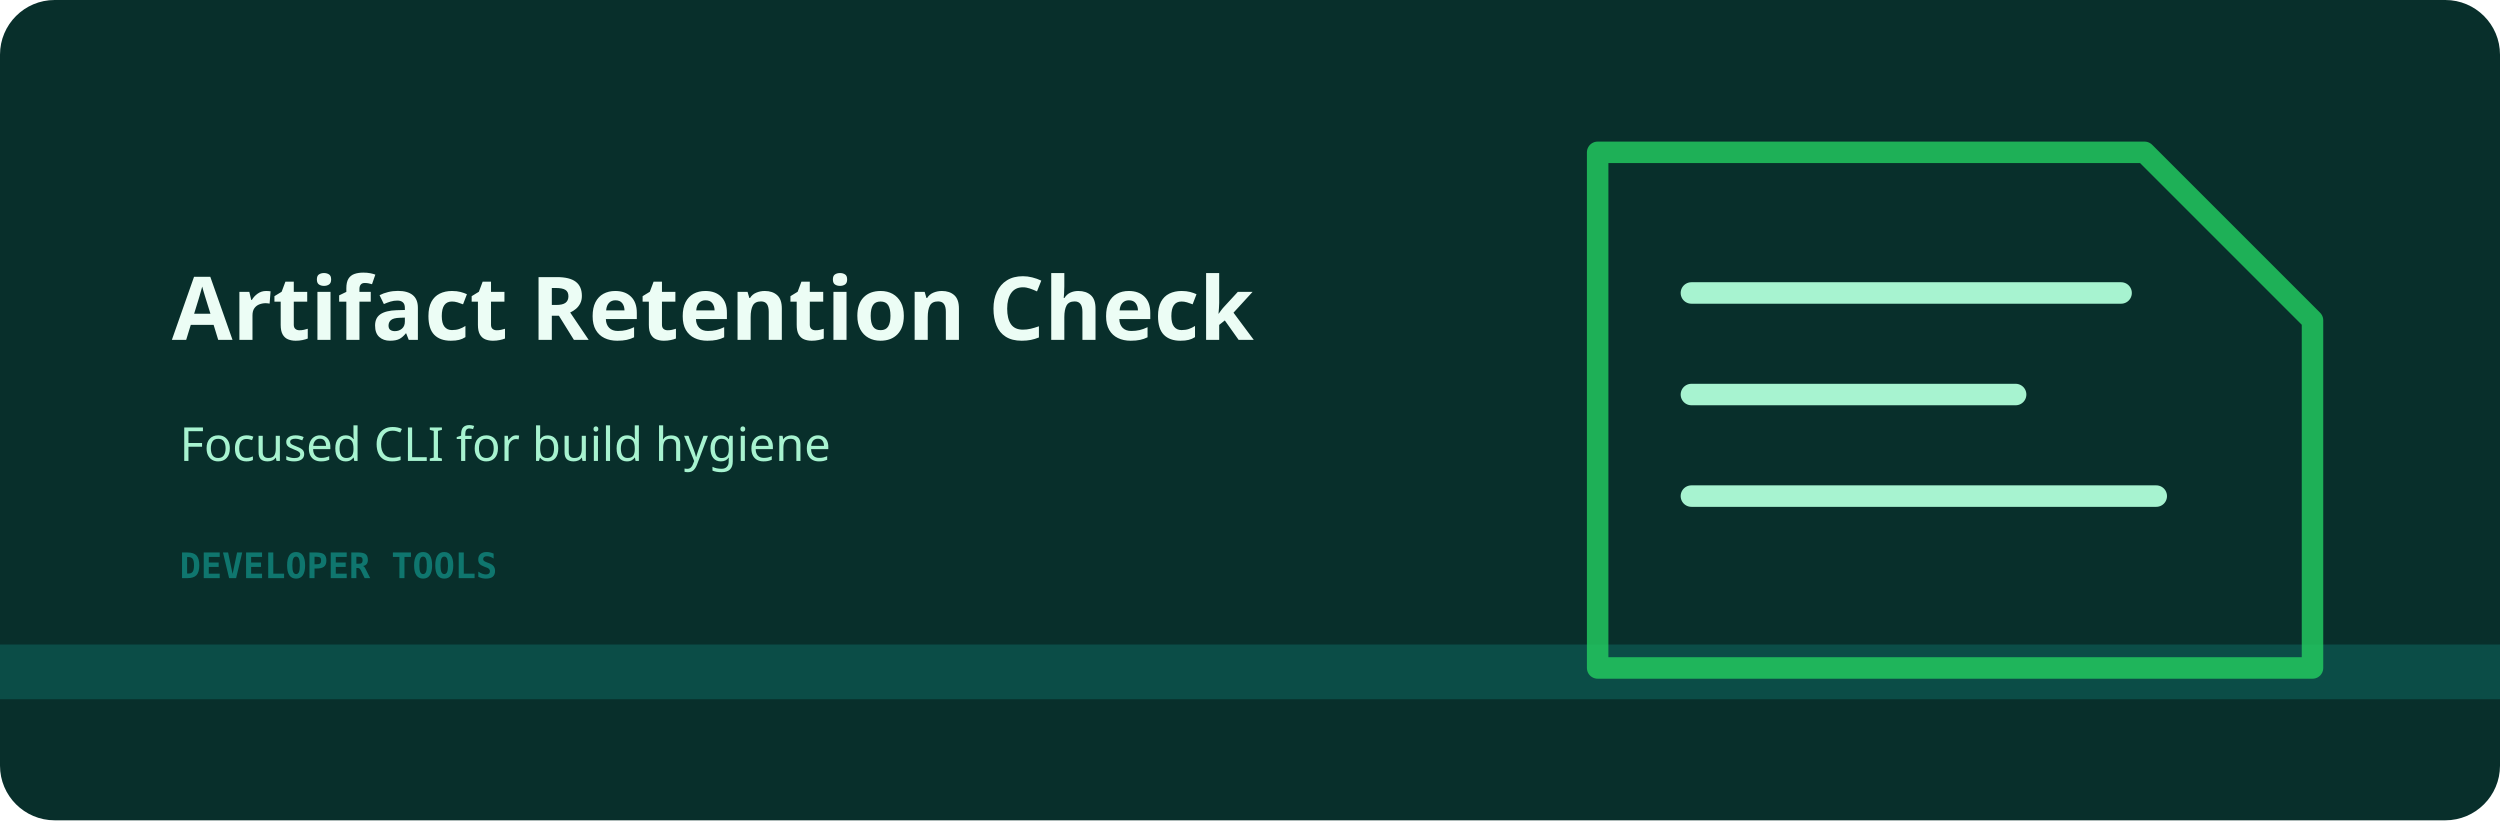
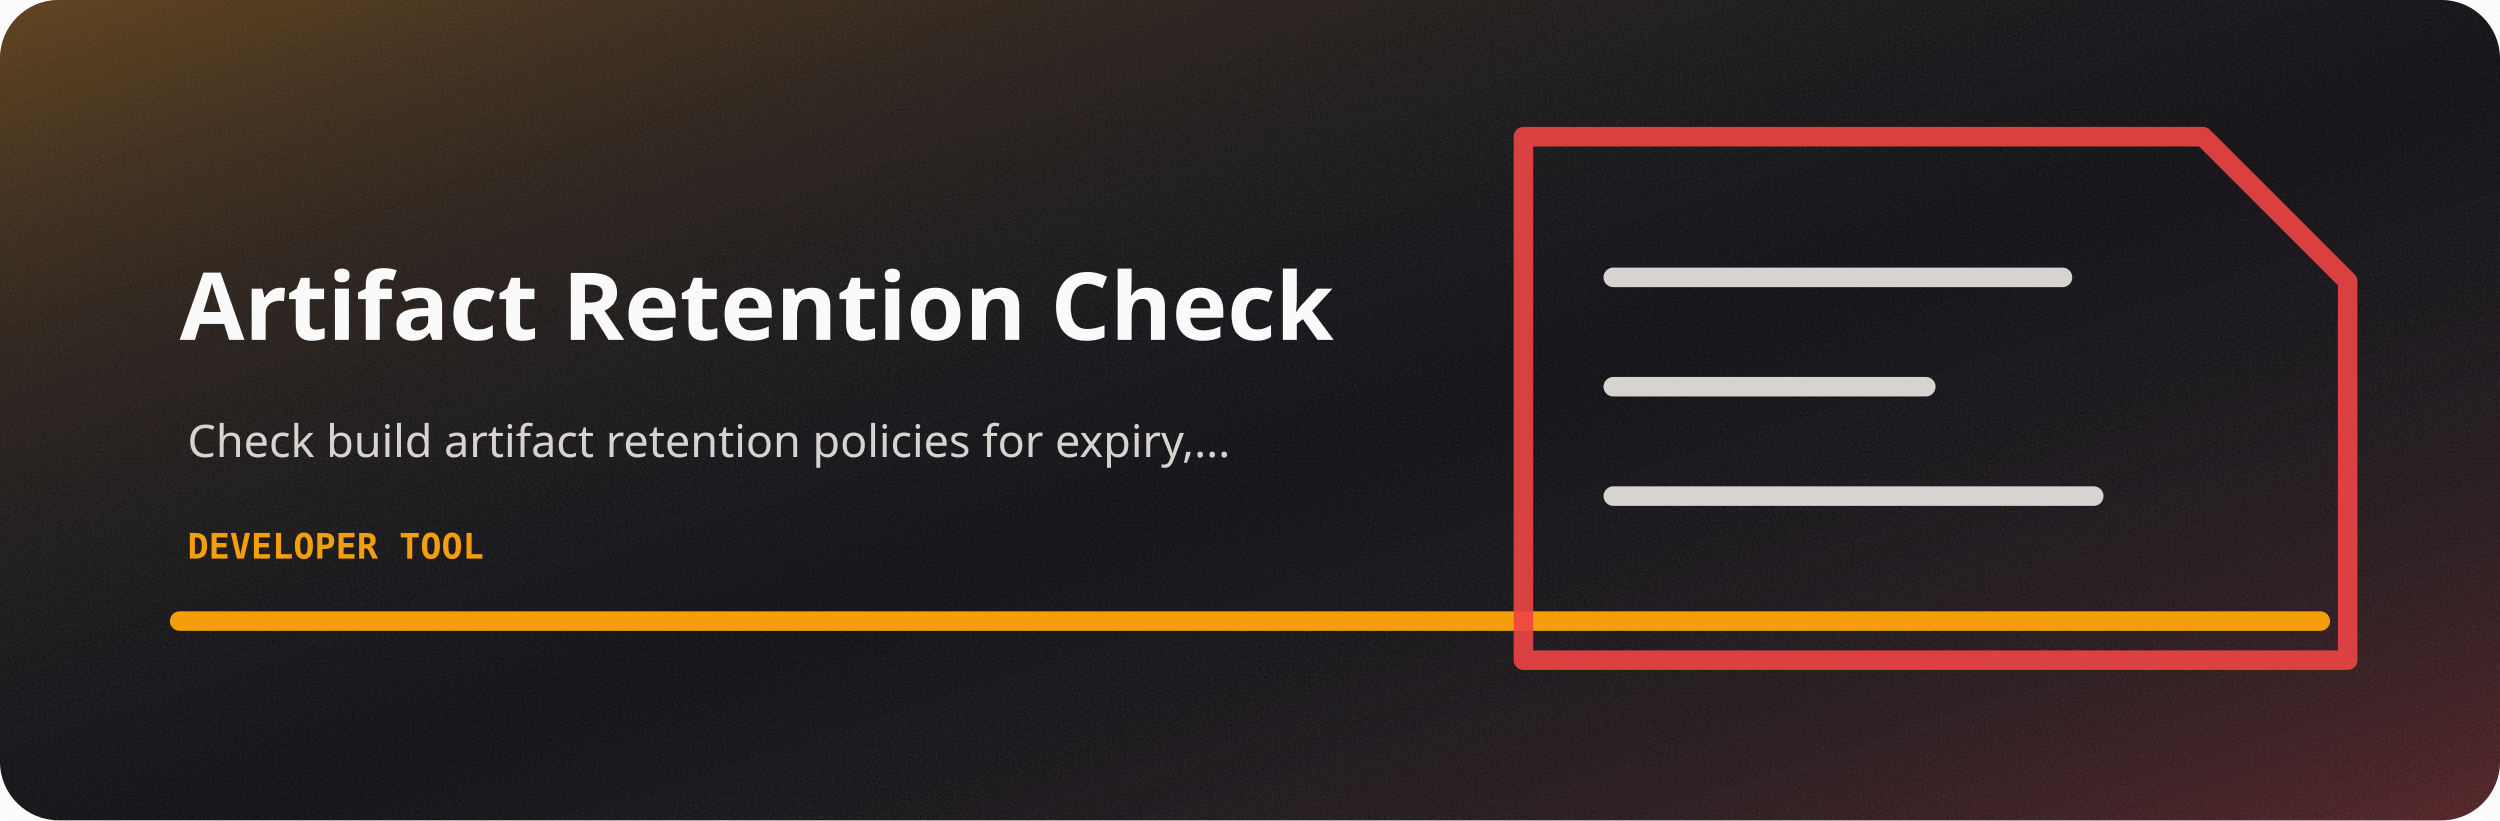
<svg xmlns="http://www.w3.org/2000/svg" width="1280" height="420" viewBox="0 0 1280 420" fill="none" role="img" aria-label="Artifact Retention Check cover">
-   <rect width="1280" height="420" rx="28" fill="#082f2b" />
-   <path d="M0 344h1280" stroke="#0f766e" stroke-width="28" opacity=".42" />
-   <path d="M818 78l280 0 86 86v178H818z" fill="none" stroke="#22c55e" stroke-width="11" stroke-linejoin="round" opacity=".86" />
-   <path d="M866 150h220M866 202h166M866 254h238" stroke="#a7f3d0" stroke-width="11" stroke-linecap="round" />
-   <text x="88" y="174" fill="#ecfdf5" font-family="DM Sans, ui-sans-serif, system-ui" font-size="45" font-weight="900">Artifact Retention Check</text>
-   <text x="92" y="236" fill="#a7f3d0" font-family="DM Sans, ui-sans-serif, system-ui" font-size="24">Focused CLI for build hygiene</text>
-   <text x="92" y="296" fill="#0f766e" font-family="ui-monospace, SFMono-Regular, Menlo, monospace" font-size="18" font-weight="700">DEVELOPER TOOLS</text>
+   <defs>
+     <linearGradient id="g" x1="0" x2="1" y1="0" y2="1">
+       <stop offset="0" stop-color="#f59e0b" stop-opacity=".34" />
+       <stop offset=".54" stop-color="#101014" stop-opacity="0" />
+       <stop offset="1" stop-color="#ef4444" stop-opacity=".30" />
+     </linearGradient>
+     <filter id="grain" x="-20%" y="-20%" width="140%" height="140%">
+       <feTurbulence type="fractalNoise" baseFrequency=".85" numOctaves="2" seed="31" result="noise" />
+       <feColorMatrix type="saturate" values="0" />
+       <feComponentTransfer>
+         <feFuncA type="table" tableValues="0 .10" />
+       </feComponentTransfer>
+       <feBlend mode="soft-light" in2="SourceGraphic" />
+     </filter>
+   </defs>
+   <rect width="1280" height="420" rx="30" fill="#101014" />
+   <rect width="1280" height="420" rx="30" fill="url(#g)" filter="url(#grain)" />
+   <path d="M92 318h1096" stroke="#f59e0b" stroke-width="10" stroke-linecap="round" />
+   <path d="M780 70h348l74 74v194H780z" fill="none" stroke="#ef4444" stroke-width="10" stroke-linejoin="round" opacity=".9" />
+   <path d="M826 142h230M826 198h160M826 254h246" stroke="#d6d3d1" stroke-width="10" stroke-linecap="round" />
+   <text x="92" y="174" fill="#fafafa" font-family="IBM Plex Sans, ui-sans-serif, system-ui" font-size="48" font-weight="850">Artifact Retention Check</text>
+   <text x="96" y="234" fill="#d6d3d1" font-family="IBM Plex Sans, ui-sans-serif, system-ui" font-size="23">Check build artifact retention policies for expiry,...</text>
+   <text x="96" y="286" fill="#f59e0b" font-family="ui-monospace, SFMono-Regular, Menlo, monospace" font-size="18" font-weight="800">DEVELOPER TOOL</text>
</svg>
